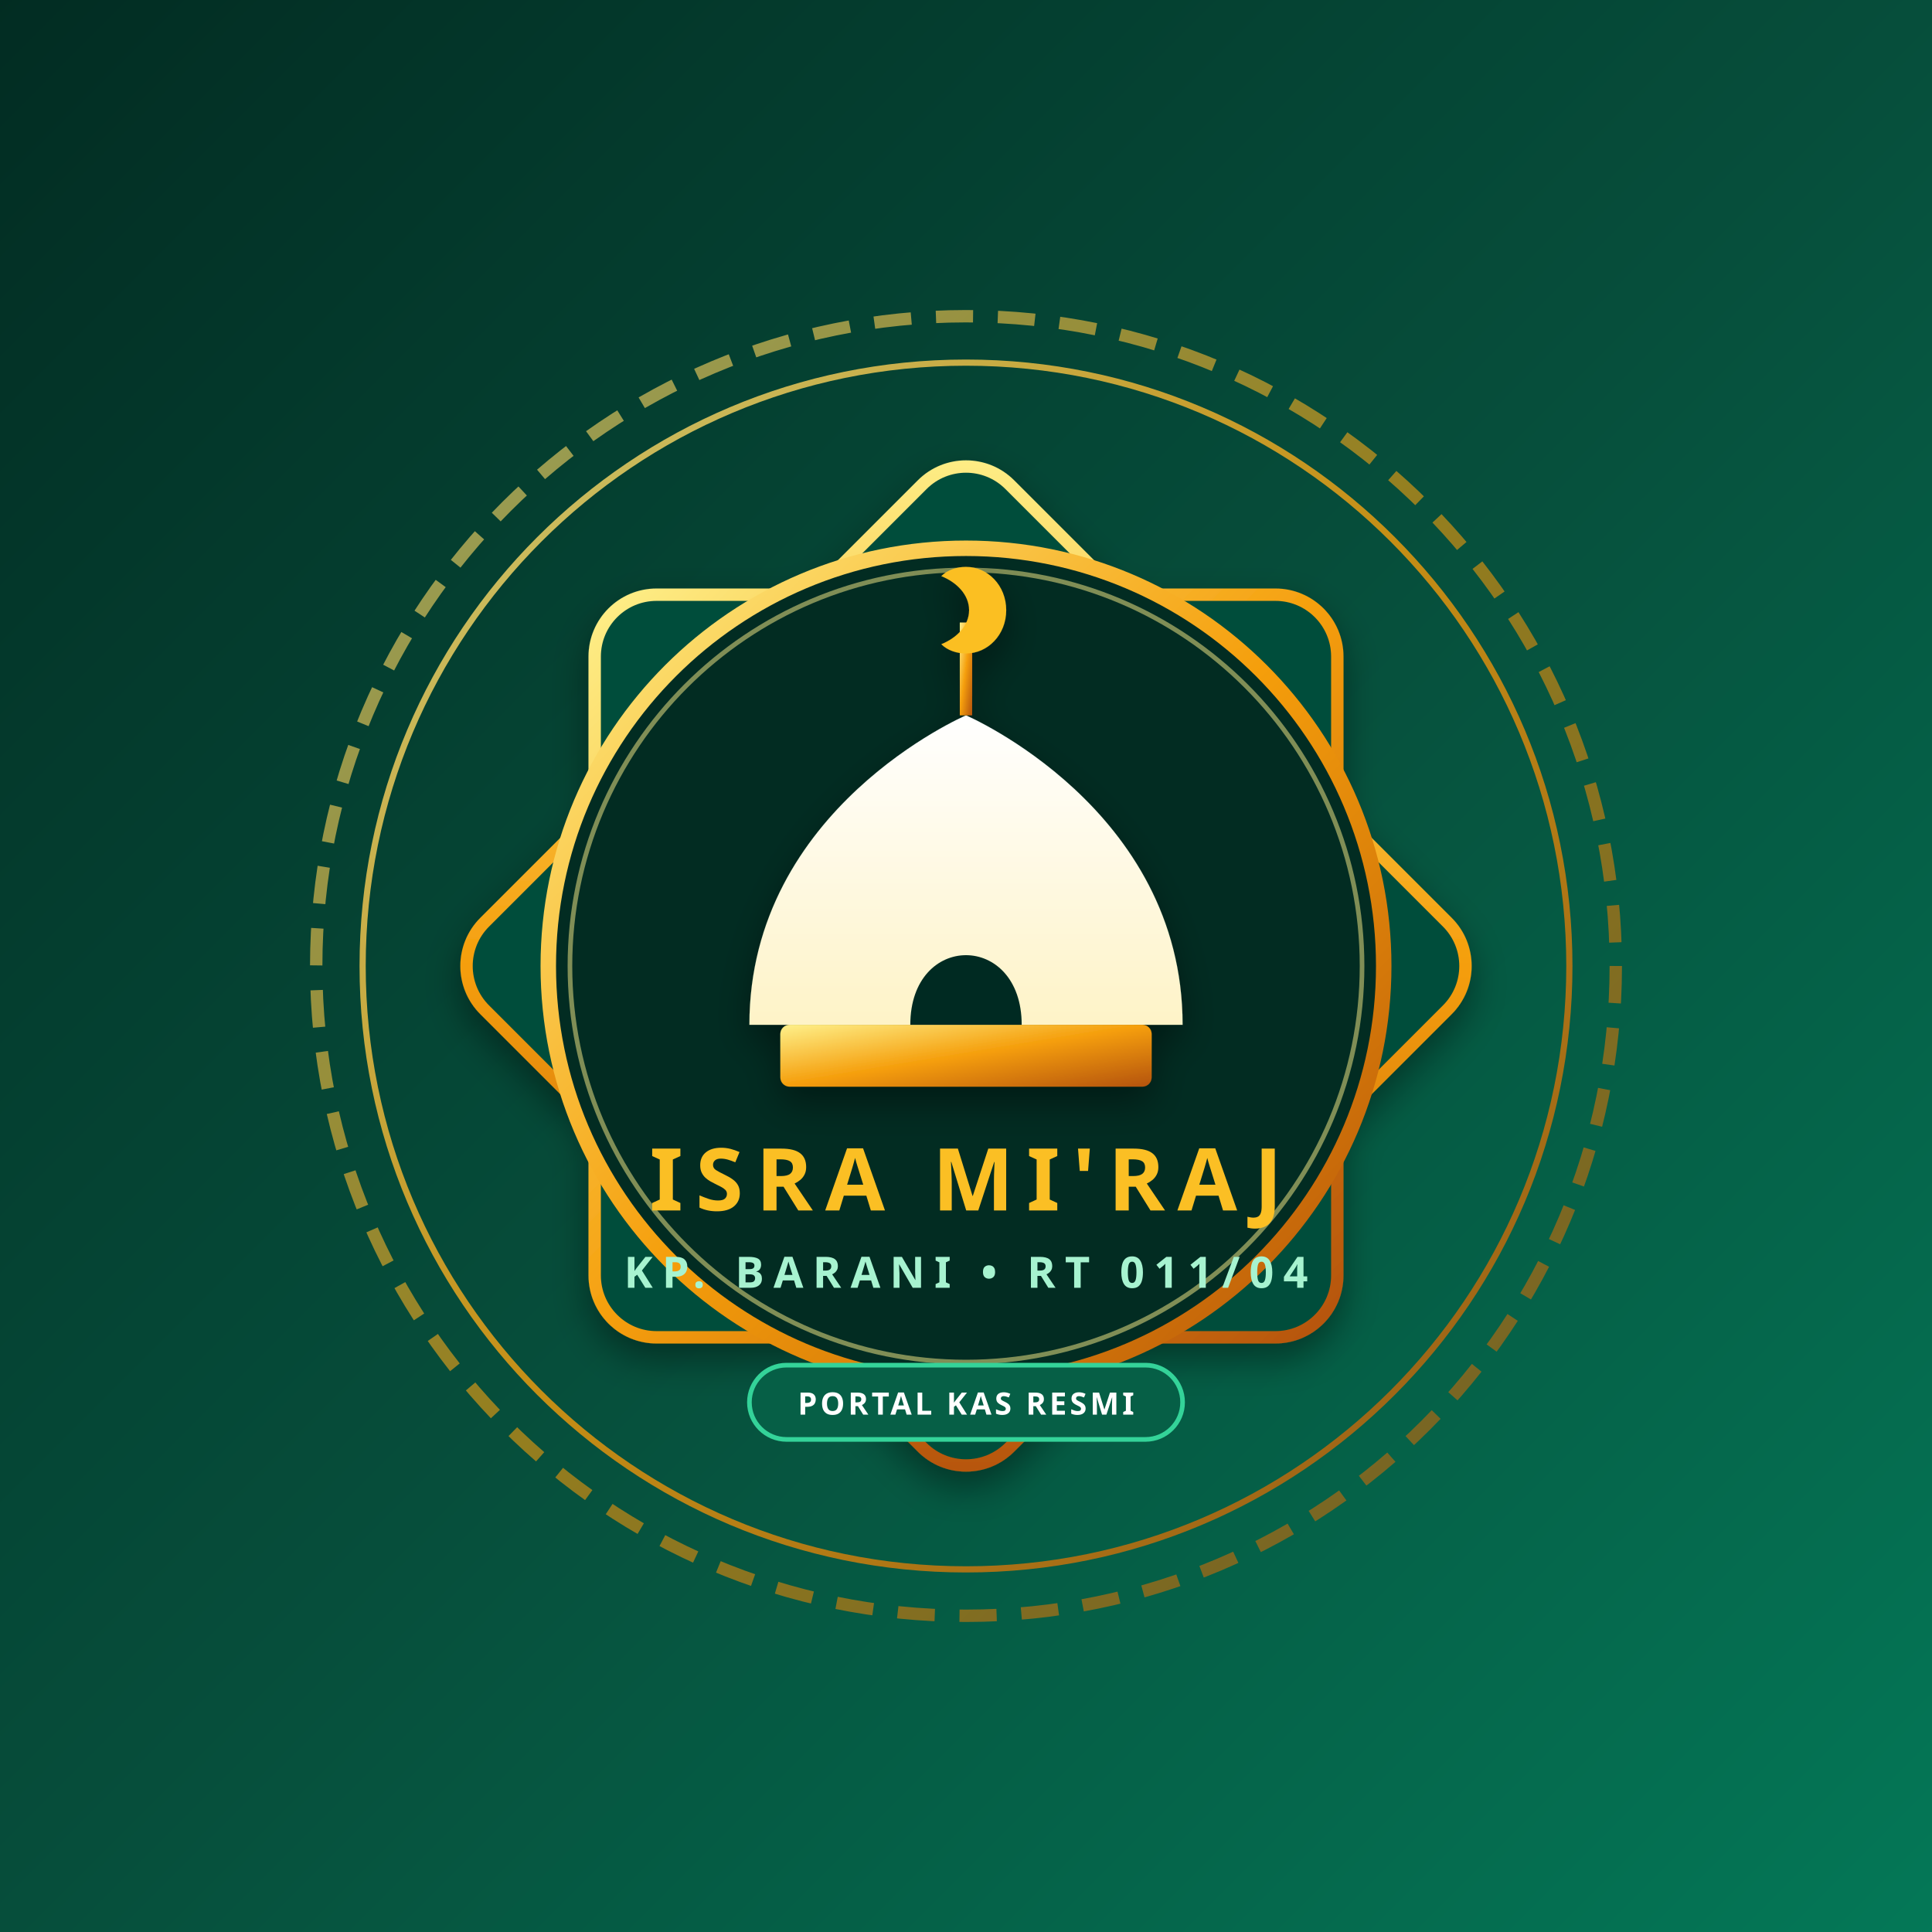
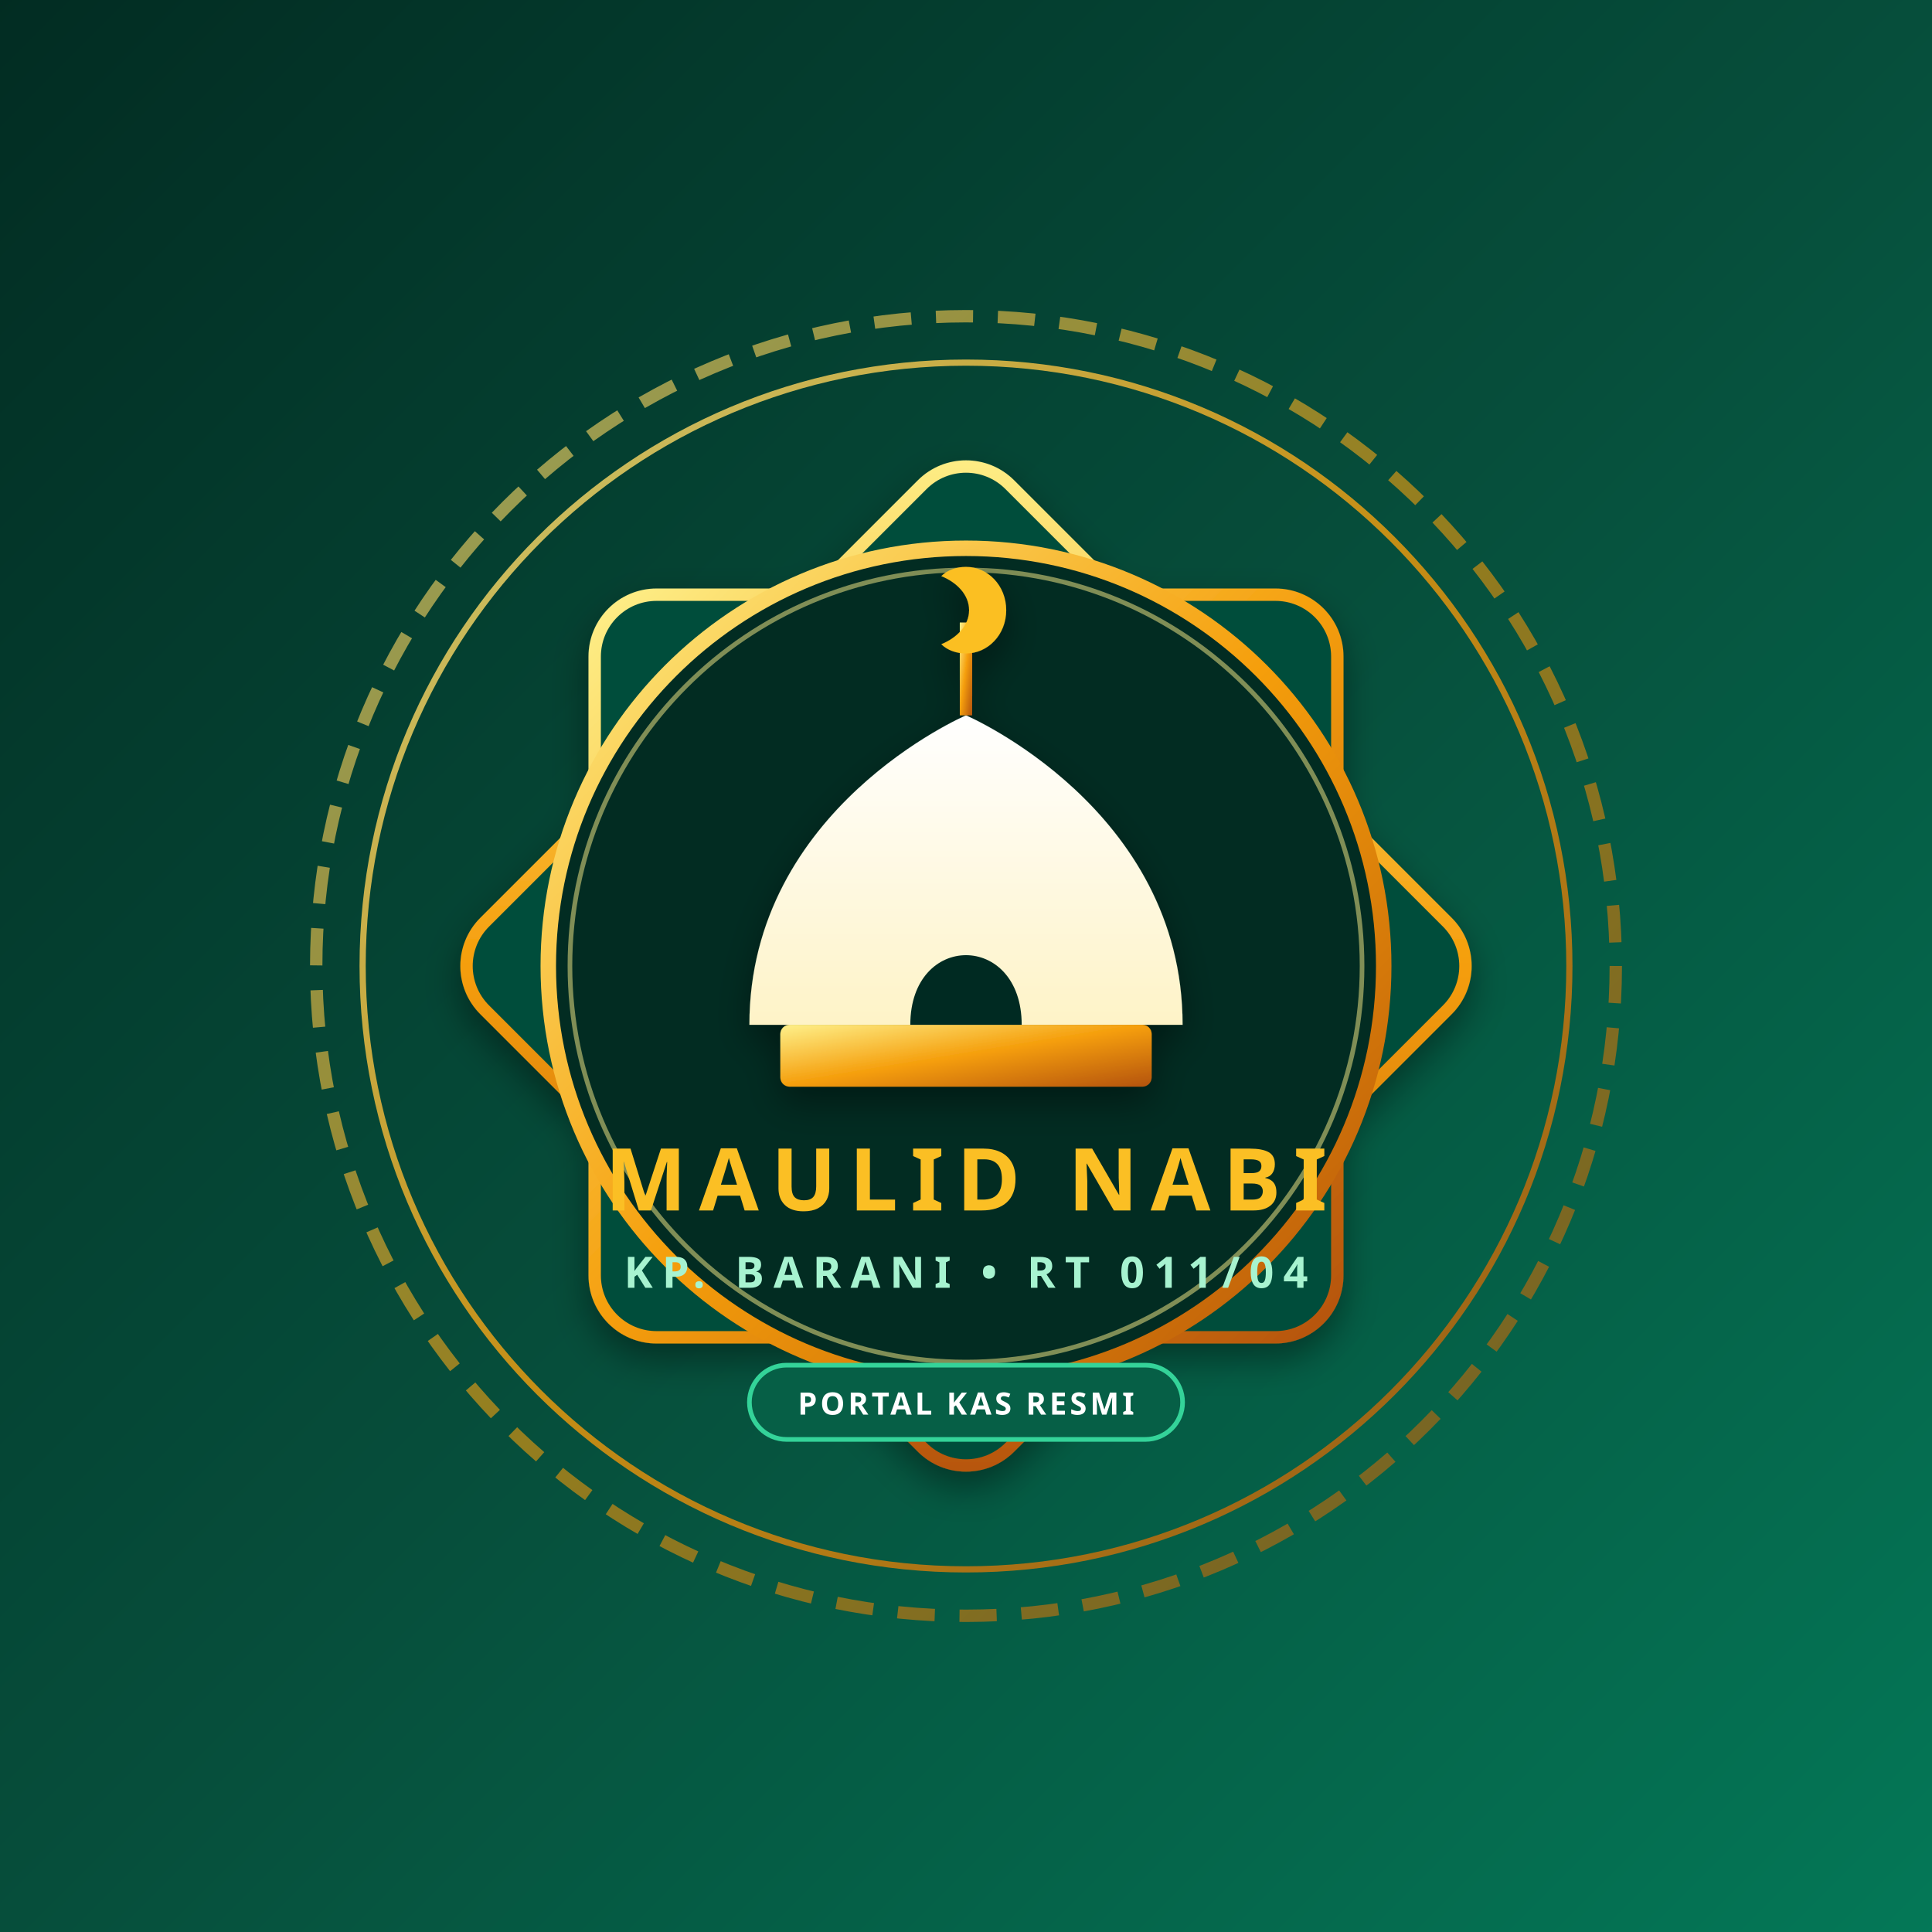
<svg xmlns="http://www.w3.org/2000/svg" viewBox="0 0 512 512" width="512" height="512">
  <defs>
    <linearGradient id="bgGradM" x1="0%" y1="0%" x2="100%" y2="100%">
      <stop offset="0%" stop-color="#022c22" />
      <stop offset="50%" stop-color="#064e3b" />
      <stop offset="100%" stop-color="#047857" />
    </linearGradient>
    <linearGradient id="goldGradM" x1="0%" y1="0%" x2="100%" y2="100%">
      <stop offset="0%" stop-color="#fef08a" />
      <stop offset="50%" stop-color="#f59e0b" />
      <stop offset="100%" stop-color="#b45309" />
    </linearGradient>
    <linearGradient id="domeGradM" x1="0%" y1="0%" x2="0%" y2="100%">
      <stop offset="0%" stop-color="#ffffff" />
      <stop offset="100%" stop-color="#fef3c7" />
    </linearGradient>
    <filter id="shadowM" x="-10%" y="-10%" width="120%" height="120%">
      <feDropShadow dx="0" dy="5" stdDeviation="6" flood-color="#000000" flood-opacity="0.4" />
    </filter>
  </defs>
  <rect width="512" height="512" fill="url(#bgGradM)" />
  <g transform="translate(256, 256) scale(0.82) translate(-256, -256)">
    <circle cx="256" cy="256" r="210" fill="none" stroke="url(#goldGradM)" stroke-width="4" opacity="0.6" stroke-dasharray="12,8" />
    <circle cx="256" cy="256" r="195" fill="none" stroke="url(#goldGradM)" stroke-width="2" opacity="0.8" />
    <g filter="url(#shadowM)">
      <rect x="136" y="136" width="240" height="240" rx="20" fill="#044e3b" stroke="url(#goldGradM)" stroke-width="4" />
      <rect x="136" y="136" width="240" height="240" rx="20" fill="#044e3b" stroke="url(#goldGradM)" stroke-width="4" transform="rotate(45 256 256)" />
    </g>
    <circle cx="256" cy="256" r="135" fill="#022c22" stroke="url(#goldGradM)" stroke-width="5" />
    <circle cx="256" cy="256" r="128" fill="none" stroke="#fef08a" stroke-width="1.5" opacity="0.5" />
    <g transform="translate(0, -5)" filter="url(#shadowM)">
      <path d="M 186 280 C 186 210, 256 180, 256 180 C 256 180, 326 210, 326 280 Z" fill="url(#domeGradM)" />
      <rect x="196" y="280" width="120" height="20" rx="3" fill="url(#goldGradM)" />
      <path d="M 238 280 C 238 250, 274 250, 274 280 Z" fill="#022c22" />
      <path d="M 254 180 L 254 150 L 258 150 L 258 180 Z" fill="url(#goldGradM)" />
      <path d="M 256 132 C 263 132, 269 138, 269 146 C 269 154, 263 160, 256 160 C 253 160, 250 159, 248 157 C 253 155, 257 151, 257 146 C 257 141, 253 137, 248 135 C 250 133, 253 132, 256 132 Z" fill="#fbbf24" />
    </g>
-     <text x="256" y="335" font-family="'Plus Jakarta Sans', system-ui, sans-serif" font-weight="900" font-size="28" fill="#fbbf24" text-anchor="middle" letter-spacing="4">ISRA MI'RAJ</text>
+     <text x="256" y="335" font-family="'Plus Jakarta Sans', system-ui, sans-serif" font-weight="900" font-size="28" fill="#fbbf24" text-anchor="middle" letter-spacing="4">MAULID NABI</text>
    <text x="256" y="360" font-family="'Plus Jakarta Sans', system-ui, sans-serif" font-weight="800" font-size="14" fill="#a7f3d0" text-anchor="middle" letter-spacing="3">KP. BARANI • RT 011/04</text>
    <g transform="translate(186, 385)">
      <rect width="140" height="24" rx="12" fill="#065f46" stroke="#34d399" stroke-width="1.5" />
      <text x="70" y="16" font-family="'Plus Jakarta Sans', system-ui, sans-serif" font-weight="800" font-size="10" fill="#ffffff" text-anchor="middle" letter-spacing="1">PORTAL KAS RESMI</text>
    </g>
  </g>
</svg>
